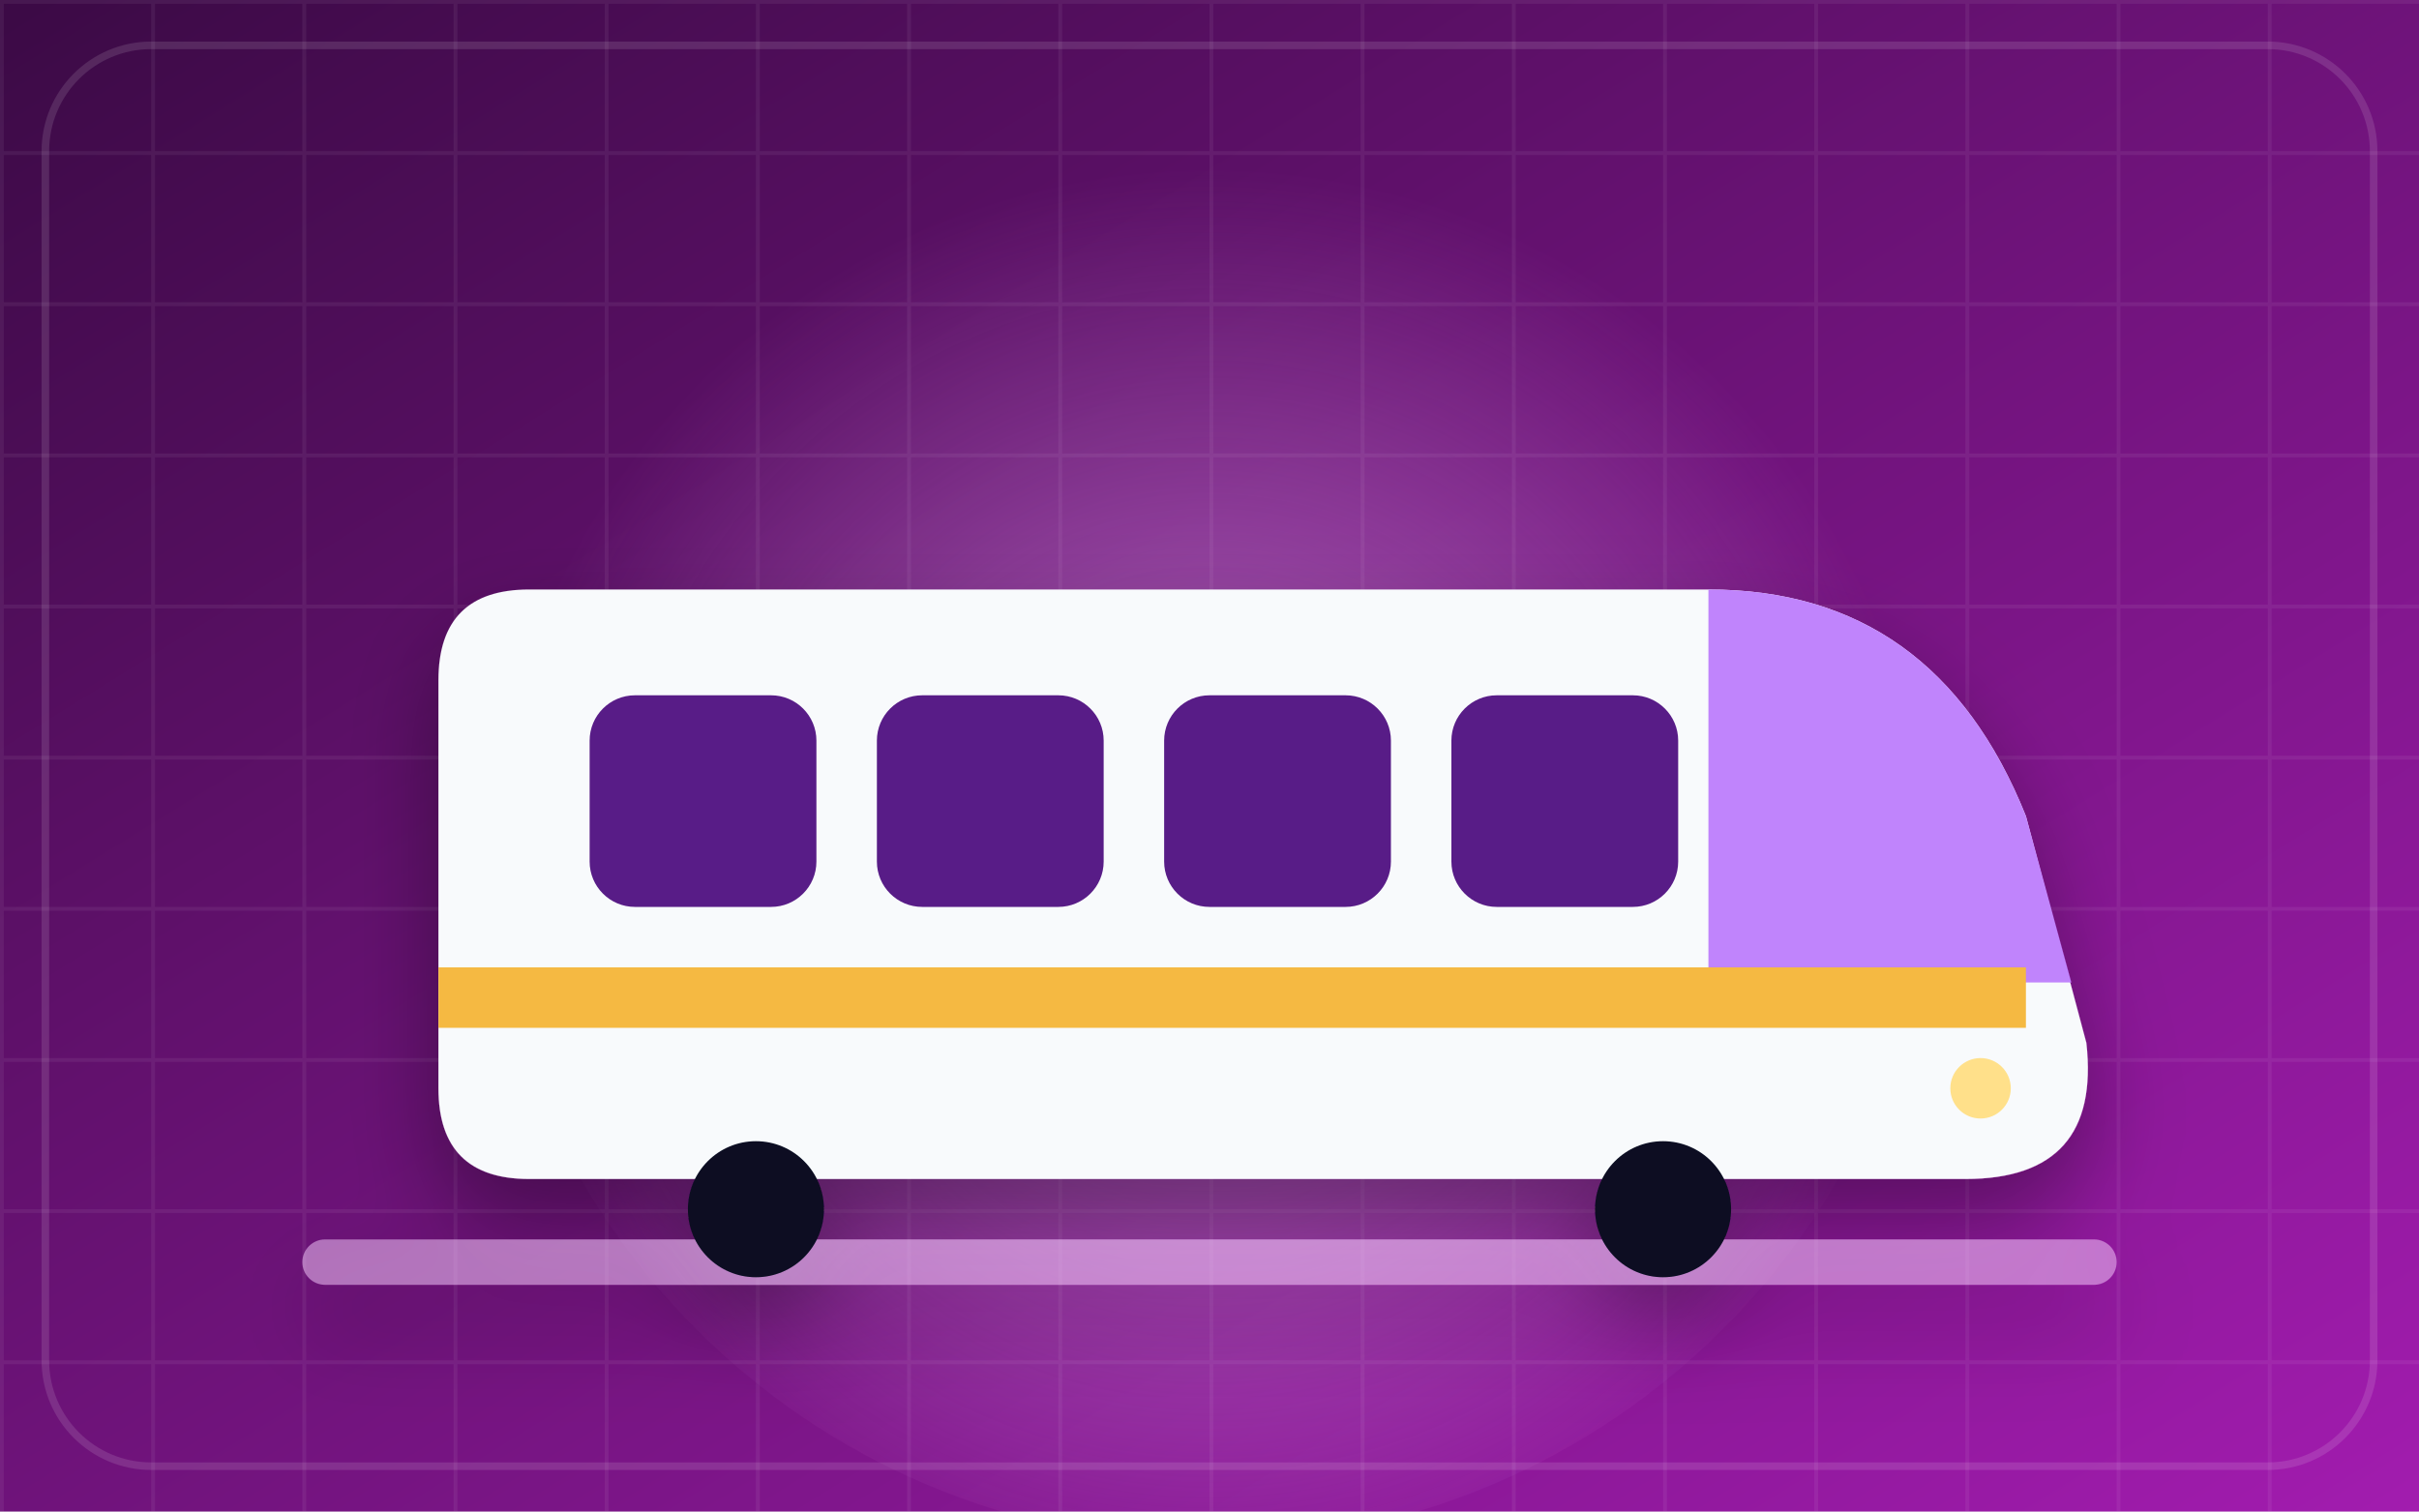
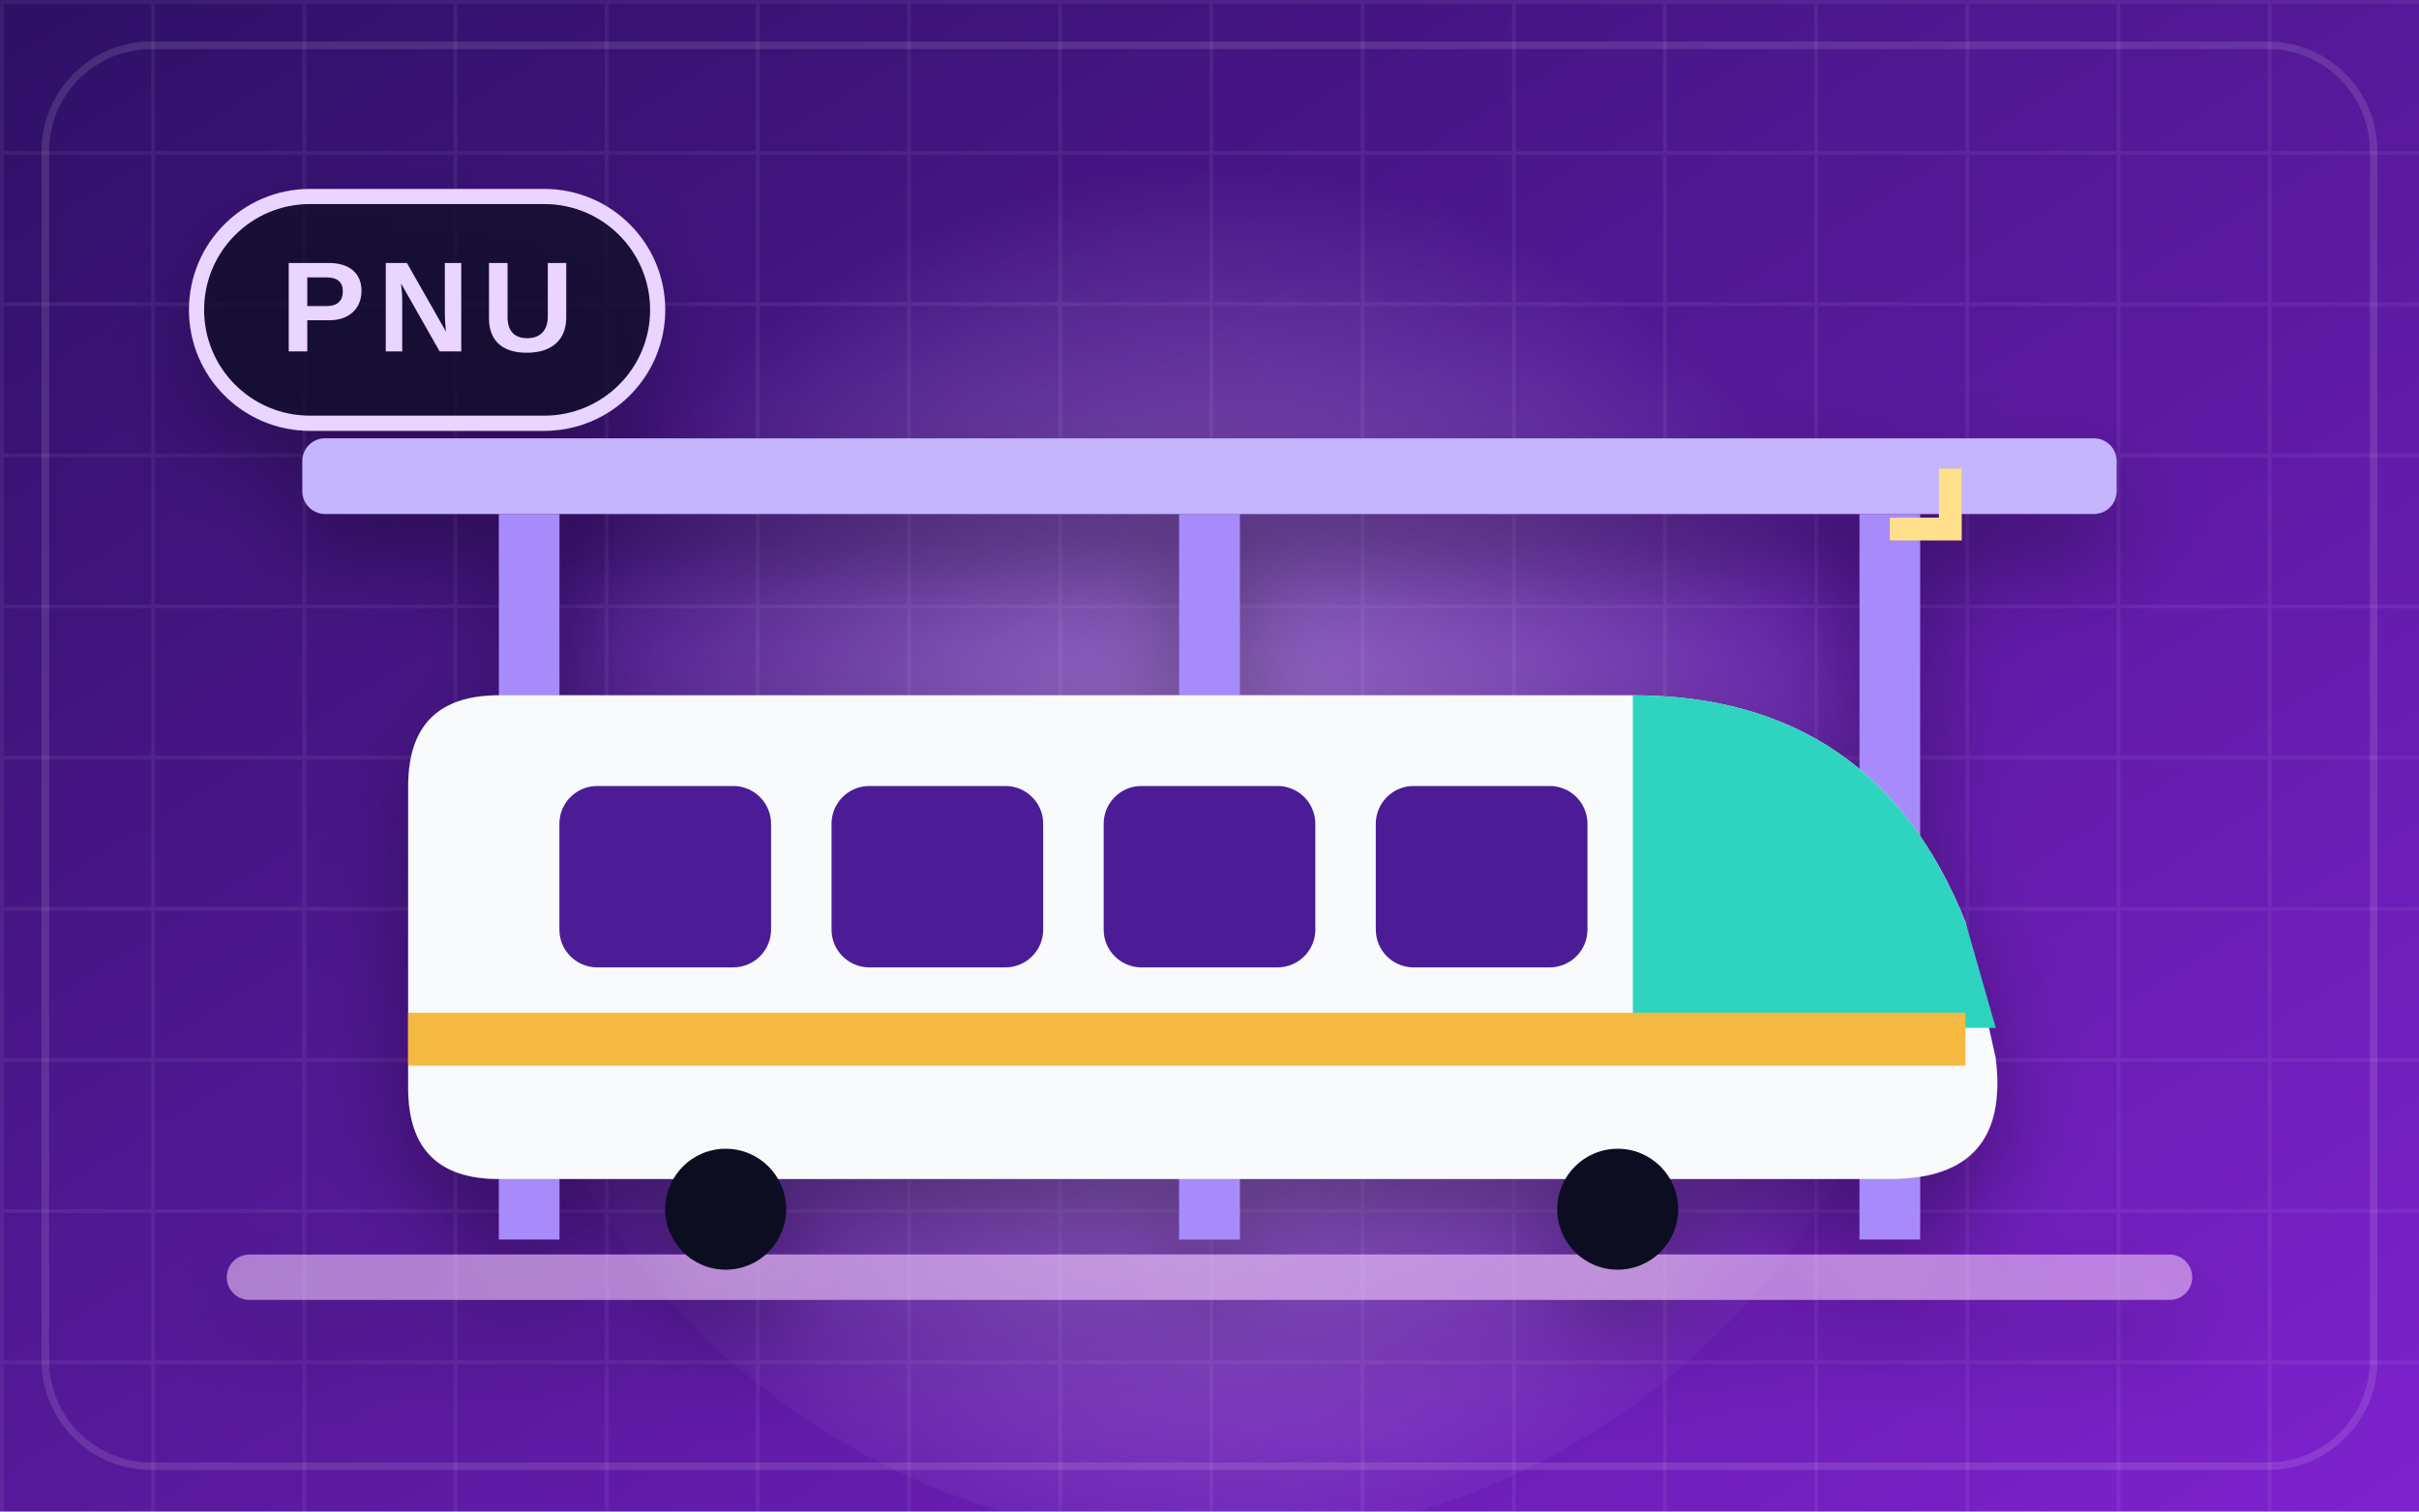
<svg xmlns="http://www.w3.org/2000/svg" viewBox="0 0 320 200" preserveAspectRatio="xMidYMid slice">
  <defs>
    <linearGradient id="gd" x1="0" y1="0" x2="1" y2="1">
-       <stop offset="0" stop-color="#3b0a45" />
-       <stop offset="1" stop-color="#a21caf" />
+       <stop offset="0" stop-color="#2e1065" />
+       <stop offset="1" stop-color="#7e22ce" />
    </linearGradient>
    <radialGradient id="rd" cx=".5" cy=".55" r=".5">
-       <stop offset="0" stop-color="#f0abfc" stop-opacity=".55" />
-       <stop offset="1" stop-color="#f0abfc" stop-opacity="0" />
+       <stop offset="0" stop-color="#e9d5ff" stop-opacity=".55" />
+       <stop offset="1" stop-color="#e9d5ff" stop-opacity="0" />
    </radialGradient>
    <filter id="sd" x="-20%" y="-20%" width="140%" height="140%">
      <feDropShadow dx="0" dy="6" stdDeviation="6" flood-color="#000" flood-opacity=".35" />
    </filter>
    <pattern id="pd" width="20" height="20" patternUnits="userSpaceOnUse">
      <path d="M20 0H0V20" fill="none" stroke="#fff" stroke-opacity=".06" />
    </pattern>
  </defs>
  <rect width="320" height="200" fill="url(#gd)" />
  <rect width="320" height="200" fill="url(#pd)" />
  <circle cx="160" cy="108" r="96" fill="url(#rd)" />
  <g filter="url(#sd)">
-     <rect x="40" y="164" width="240" height="6" rx="3" fill="#f5d0fe" opacity=".5" />
-     <path d="M70 78 h156 q30 0 42 30 l8 30 q2 18 -16 18 H70 q-12 0 -12 -12 V90 q0-12 12-12 z" fill="#F8FAFC" />
-     <path d="M226 78 q30 0 42 30 l6 22 h-48 z" fill="#c084fc" />
-     <rect x="78" y="92" width="30" height="28" rx="6" fill="#581c87" />
-     <rect x="116" y="92" width="30" height="28" rx="6" fill="#581c87" />
-     <rect x="154" y="92" width="30" height="28" rx="6" fill="#581c87" />
-     <rect x="192" y="92" width="30" height="28" rx="6" fill="#581c87" />
-     <rect x="58" y="128" width="210" height="8" fill="#F5B942" />
-     <circle cx="100" cy="160" r="9" fill="#0A0F24" />
-     <circle cx="220" cy="160" r="9" fill="#0A0F24" />
-     <circle cx="262" cy="144" r="4" fill="#FFE08A" />
+     <rect x="40" y="58" width="240" height="10" rx="3" fill="#c4b5fd" />
+     <rect x="66" y="68" width="8" height="96" fill="#a78bfa" />
+     <rect x="156" y="68" width="8" height="96" fill="#a78bfa" />
+     <rect x="246" y="68" width="8" height="96" fill="#a78bfa" />
+     <rect x="30" y="166" width="260" height="6" rx="3" fill="#f5d0fe" opacity=".55" />
+     <path d="M66 92 h150 q32 0 44 30 l4 18 q2 16 -14 16 H66 q-12 0 -12 -12 V104 q0-12 12-12 z" fill="#F8FAFC" />
+     <path d="M216 92 q32 0 44 30 l4 14 h-48 z" fill="#2dd4bf" />
+     <rect x="74" y="104" width="28" height="24" rx="5" fill="#4c1d95" />
+     <rect x="110" y="104" width="28" height="24" rx="5" fill="#4c1d95" />
+     <rect x="146" y="104" width="28" height="24" rx="5" fill="#4c1d95" />
+     <rect x="182" y="104" width="28" height="24" rx="5" fill="#4c1d95" />
+     <rect x="54" y="134" width="206" height="7" fill="#F5B942" />
+     <circle cx="96" cy="160" r="8" fill="#0A0F24" />
+     <circle cx="214" cy="160" r="8" fill="#0A0F24" />
+     <path d="M250 70 l8 0 l0 -8" fill="none" stroke="#FFE08A" stroke-width="3" />
+     <g transform="translate(26 26)">
+       <rect width="61" height="30" rx="15" fill="#0A0F24" fill-opacity=".72" stroke="#e9d5ff" stroke-width="2" />
+       <text x="30.5" y="20.5" text-anchor="middle" font-family="Arial, Helvetica, sans-serif" font-weight="700" font-size="17" letter-spacing="1.5" fill="#e9d5ff">PNU</text>
+     </g>
  </g>
  <rect x="6" y="6" width="308" height="188" rx="14" fill="none" stroke="#fff" stroke-opacity=".12" />
</svg>
